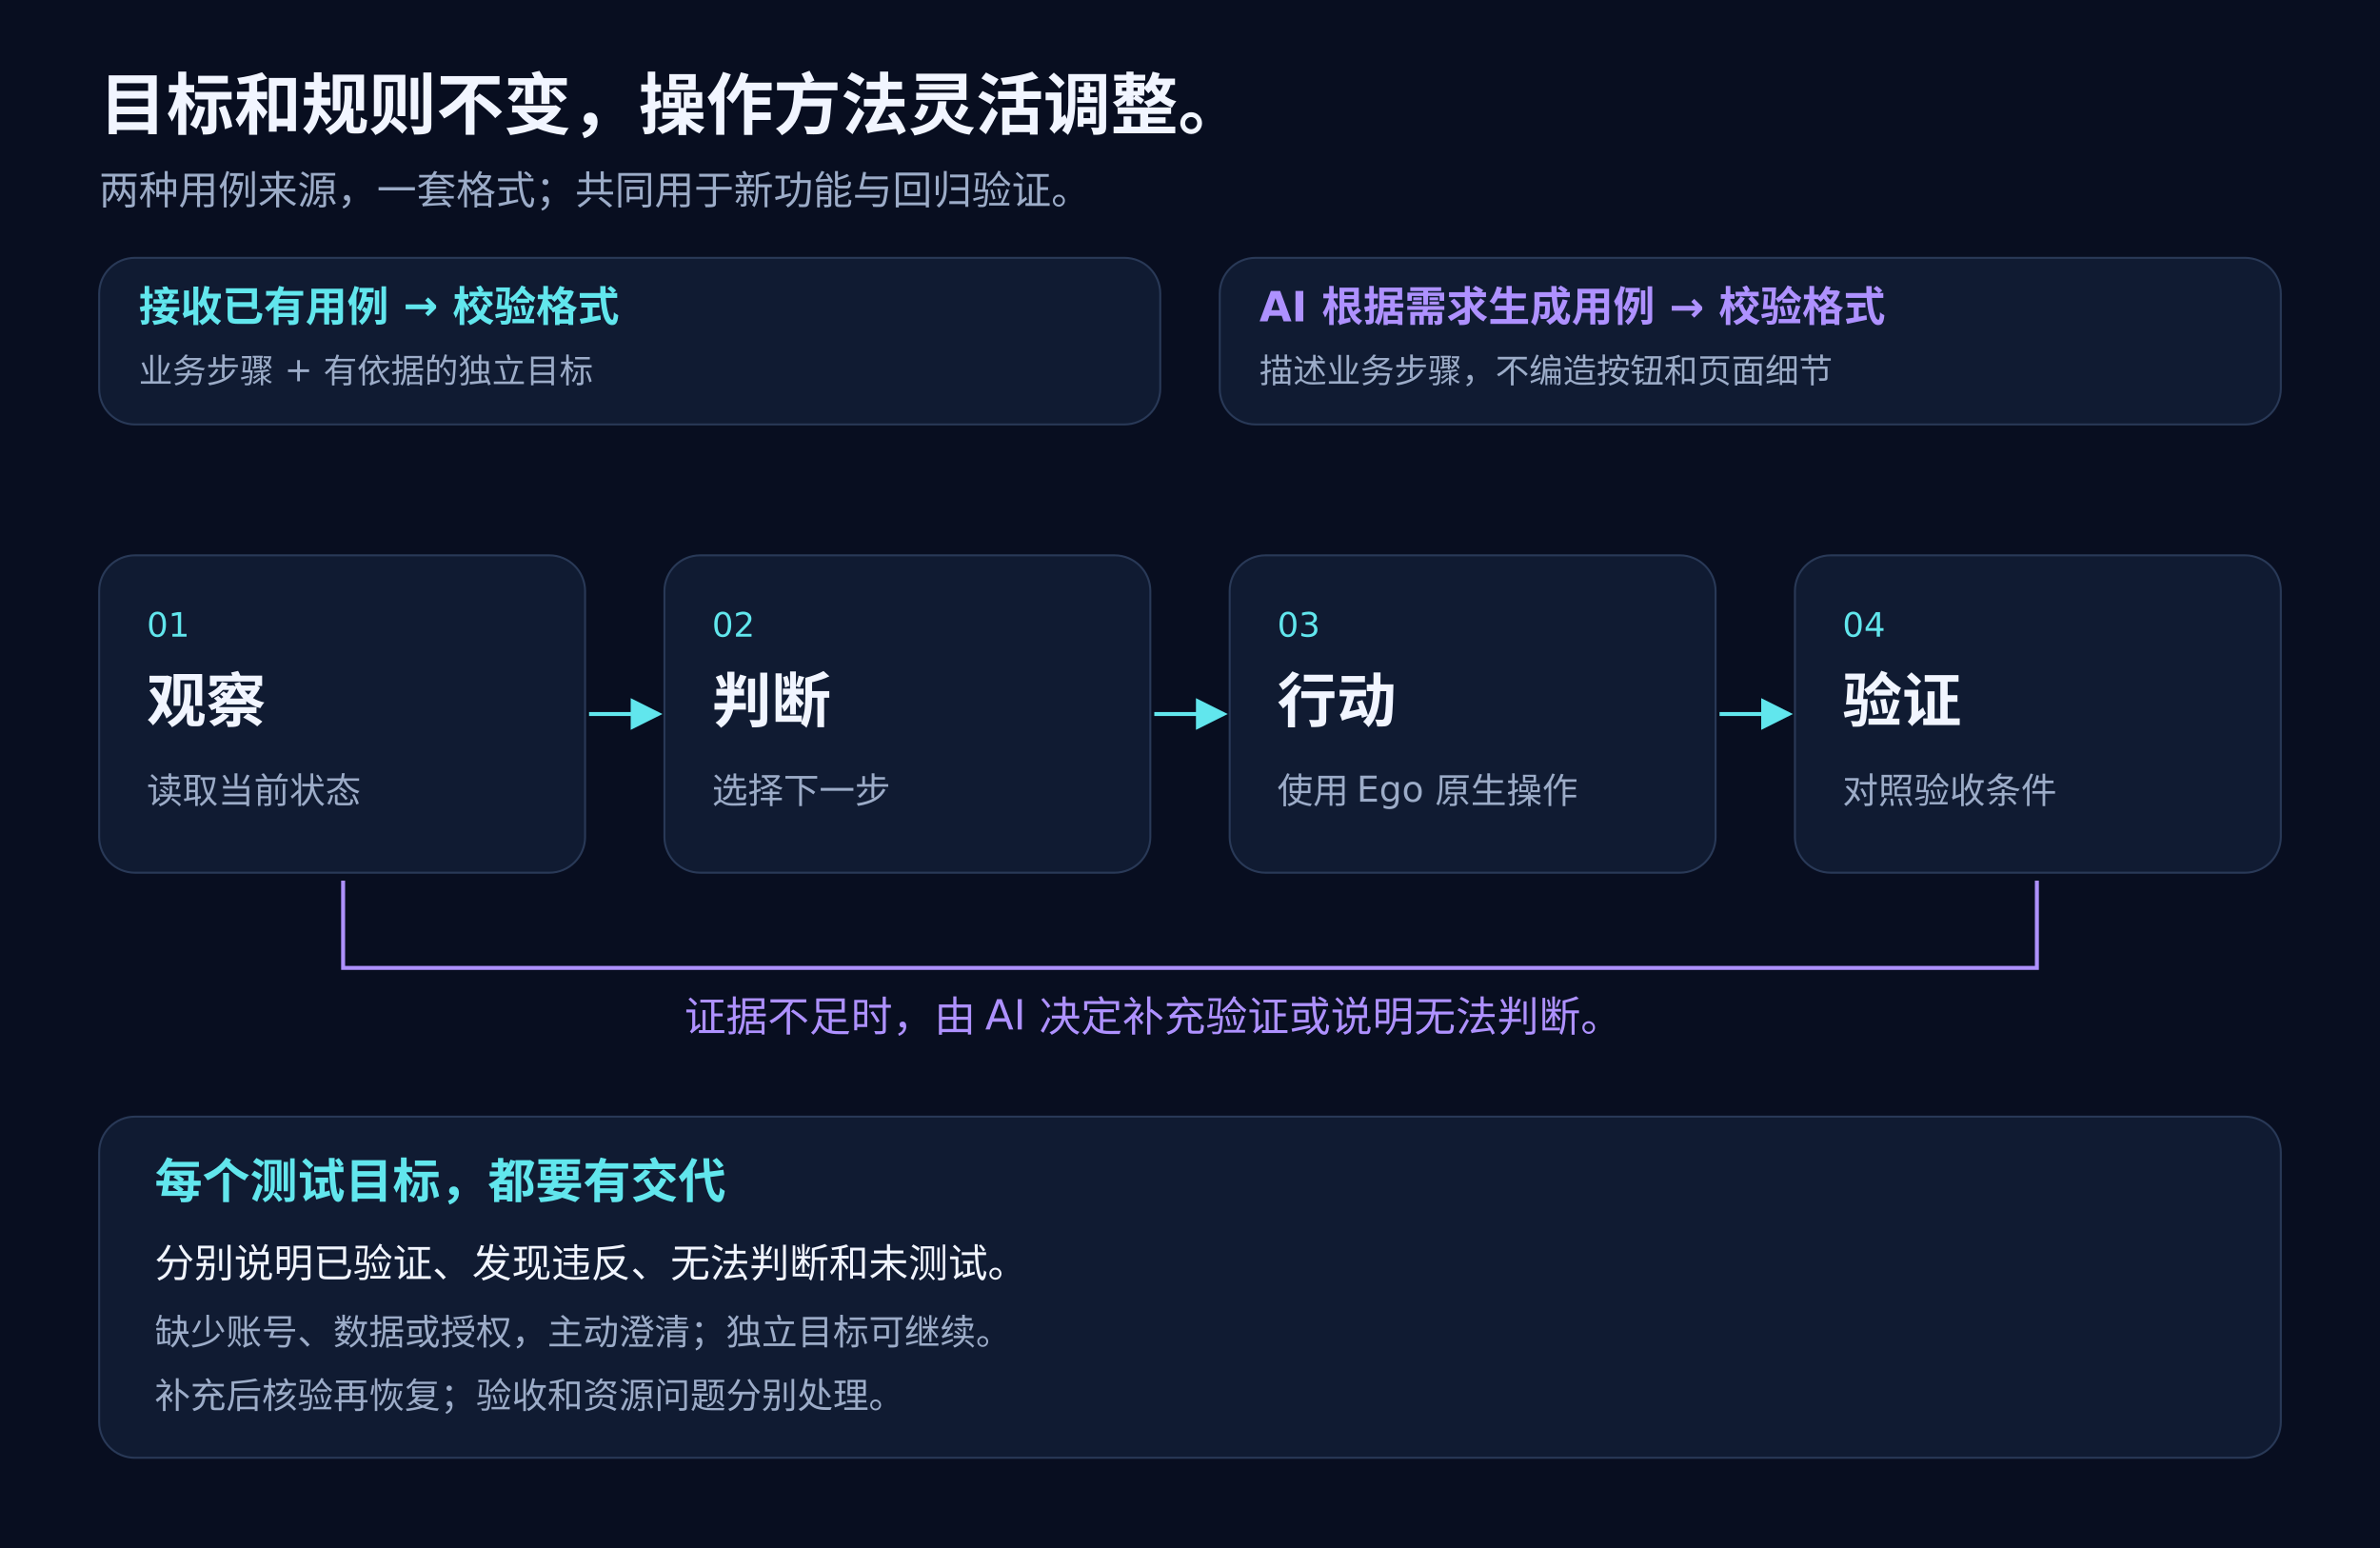
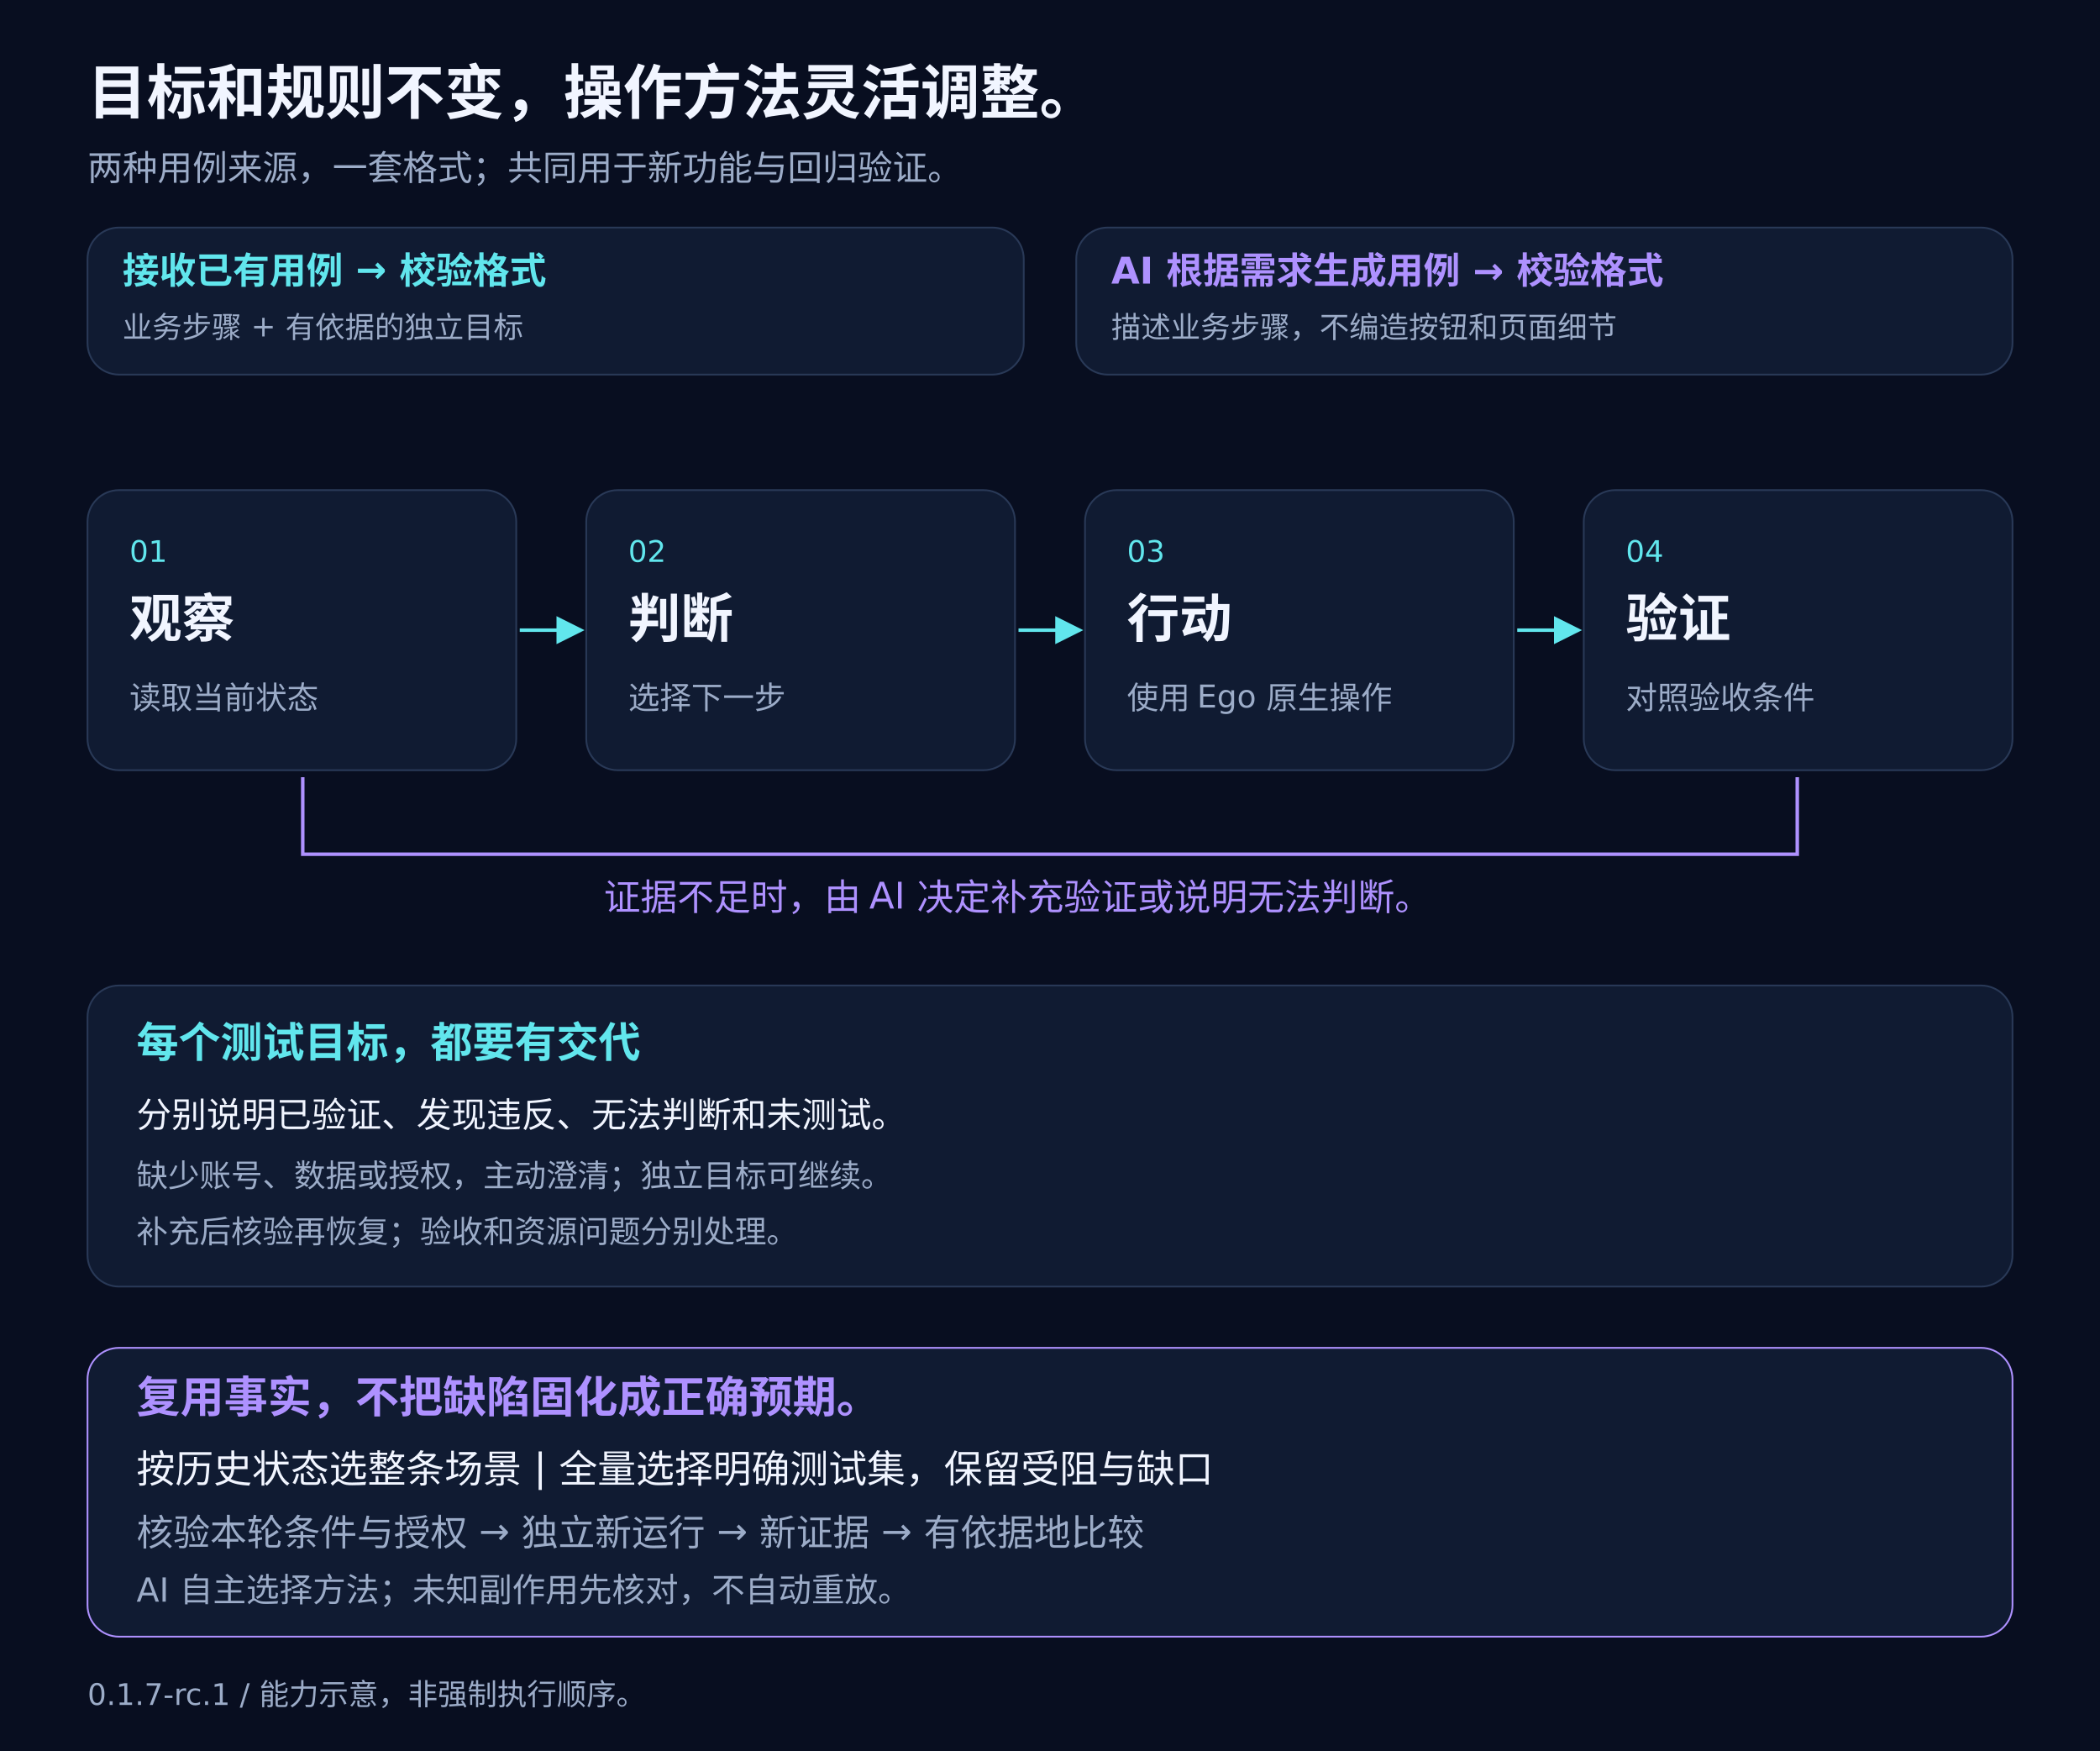
- <svg xmlns="http://www.w3.org/2000/svg" width="1200" height="780" viewBox="0 0 1200 780" role="img" aria-label="自适应测试流程">
+ <svg xmlns="http://www.w3.org/2000/svg" width="1200" height="1000" viewBox="0 0 1200 1000" role="img" aria-label="自适应测试流程">
  <defs>
    <linearGradient id="g">
      <stop stop-color="#61e6ed" />
      <stop offset="1" stop-color="#ae91ff" />
    </linearGradient>
    <marker id="arrow" markerWidth="8" markerHeight="8" refX="7" refY="4" orient="auto">
      <path d="M0,0 L8,4 L0,8" fill="#61e6ed" />
    </marker>
  </defs>
  <g font-family="DejaVu Sans, Noto Sans CJK SC, sans-serif">
-     <rect x="0" y="0" width="1200" height="780" rx="0" fill="#080e20" stroke="#080e20" />
+     <rect x="0" y="0" width="1200" height="1000" rx="0" fill="#080e20" stroke="#080e20" />
    <path d="M0,2 H1200" stroke="url(#g)" stroke-width="4" />
    <text x="50" y="65" font-size="34" fill="#f1f5ff" font-weight="700">目标和规则不变，操作方法灵活调整。</text>
    <text x="50" y="103" font-size="20" fill="#9cacc8" font-weight="400">两种用例来源，一套格式；共同用于新功能与回归验证。</text>
    <rect x="50" y="130" width="535" height="84" rx="18" fill="#101b32" stroke="#293957" />
    <text x="70" y="162" font-size="21" fill="#61e6ed" font-weight="700">接收已有用例 → 校验格式</text>
    <text x="70" y="193" font-size="17" fill="#9cacc8" font-weight="400">业务步骤 + 有依据的独立目标</text>
    <rect x="615" y="130" width="535" height="84" rx="18" fill="#101b32" stroke="#293957" />
    <text x="635" y="162" font-size="21" fill="#ae91ff" font-weight="700">AI 根据需求生成用例 → 校验格式</text>
    <text x="635" y="193" font-size="17" fill="#9cacc8" font-weight="400">描述业务步骤，不编造按钮和页面细节</text>
    <g transform="translate(0 120)">
      <rect x="50" y="160" width="245" height="160" rx="18" fill="#101b32" stroke="#293957" />
      <text x="74" y="201" font-size="17" fill="#61e6ed" font-weight="400">01</text>
      <text x="74" y="244" font-size="30" fill="#f1f5ff" font-weight="700">观察</text>
      <text x="74" y="285" font-size="18" fill="#9cacc8" font-weight="400">读取当前状态</text>
      <path d="M297,240 L332,240" stroke="#61e6ed" stroke-width="2" fill="none" marker-end="url(#arrow)" />
      <rect x="335" y="160" width="245" height="160" rx="18" fill="#101b32" stroke="#293957" />
      <text x="359" y="201" font-size="17" fill="#61e6ed" font-weight="400">02</text>
      <text x="359" y="244" font-size="30" fill="#f1f5ff" font-weight="700">判断</text>
      <text x="359" y="285" font-size="18" fill="#9cacc8" font-weight="400">选择下一步</text>
      <path d="M582,240 L617,240" stroke="#61e6ed" stroke-width="2" fill="none" marker-end="url(#arrow)" />
      <rect x="620" y="160" width="245" height="160" rx="18" fill="#101b32" stroke="#293957" />
      <text x="644" y="201" font-size="17" fill="#61e6ed" font-weight="400">03</text>
      <text x="644" y="244" font-size="30" fill="#f1f5ff" font-weight="700">行动</text>
      <text x="644" y="285" font-size="18" fill="#9cacc8" font-weight="400">使用 Ego 原生操作</text>
      <path d="M867,240 L902,240" stroke="#61e6ed" stroke-width="2" fill="none" marker-end="url(#arrow)" />
      <rect x="905" y="160" width="245" height="160" rx="18" fill="#101b32" stroke="#293957" />
      <text x="929" y="201" font-size="17" fill="#61e6ed" font-weight="400">04</text>
      <text x="929" y="244" font-size="30" fill="#f1f5ff" font-weight="700">验证</text>
      <text x="929" y="285" font-size="18" fill="#9cacc8" font-weight="400">对照验收条件</text>
      <path d="M1027,324 V368 H173 V324" fill="none" stroke="#ae91ff" stroke-width="2" />
      <text x="345" y="400" font-size="21" fill="#ae91ff" font-weight="400">证据不足时，由 AI 决定补充验证或说明无法判断。</text>
      <rect x="50" y="443" width="1100" height="172" rx="18" fill="#101b32" stroke="#293957" />
      <text x="78" y="484" font-size="24" fill="#61e6ed" font-weight="700">每个测试目标，都要有交代</text>
      <text x="78" y="524" font-size="20" fill="#f1f5ff" font-weight="400">分别说明已验证、发现违反、无法判断和未测试。</text>
      <text x="78" y="558" font-size="18" fill="#9cacc8" font-weight="400">缺少账号、数据或授权，主动澄清；独立目标可继续。</text>
      <text x="78" y="590" font-size="18" fill="#9cacc8" font-weight="400">补充后核验再恢复；验收和资源问题分别处理。</text>
    </g>
+     <rect x="50" y="770" width="1100" height="165" rx="18" fill="#101b32" stroke="#ae91ff" />
+     <text x="78" y="807" font-size="25" fill="#ae91ff" font-weight="700">复用事实，不把缺陷固化成正确预期。</text>
+     <text x="78" y="847" font-size="22" fill="#f1f5ff" font-weight="400">按历史状态选整条场景  |  全量选择明确测试集，保留受阻与缺口</text>
+     <text x="78" y="883" font-size="21" fill="#9cacc8" font-weight="400">核验本轮条件与授权 → 独立新运行 → 新证据 → 有依据地比较</text>
+     <text x="78" y="915" font-size="19" fill="#9cacc8" font-weight="400">AI 自主选择方法；未知副作用先核对，不自动重放。</text>
+     <text x="50" y="974" font-size="17" fill="#9cacc8" font-weight="400">0.1.7-rc.1 / 能力示意，非强制执行顺序。</text>
  </g>
</svg>
